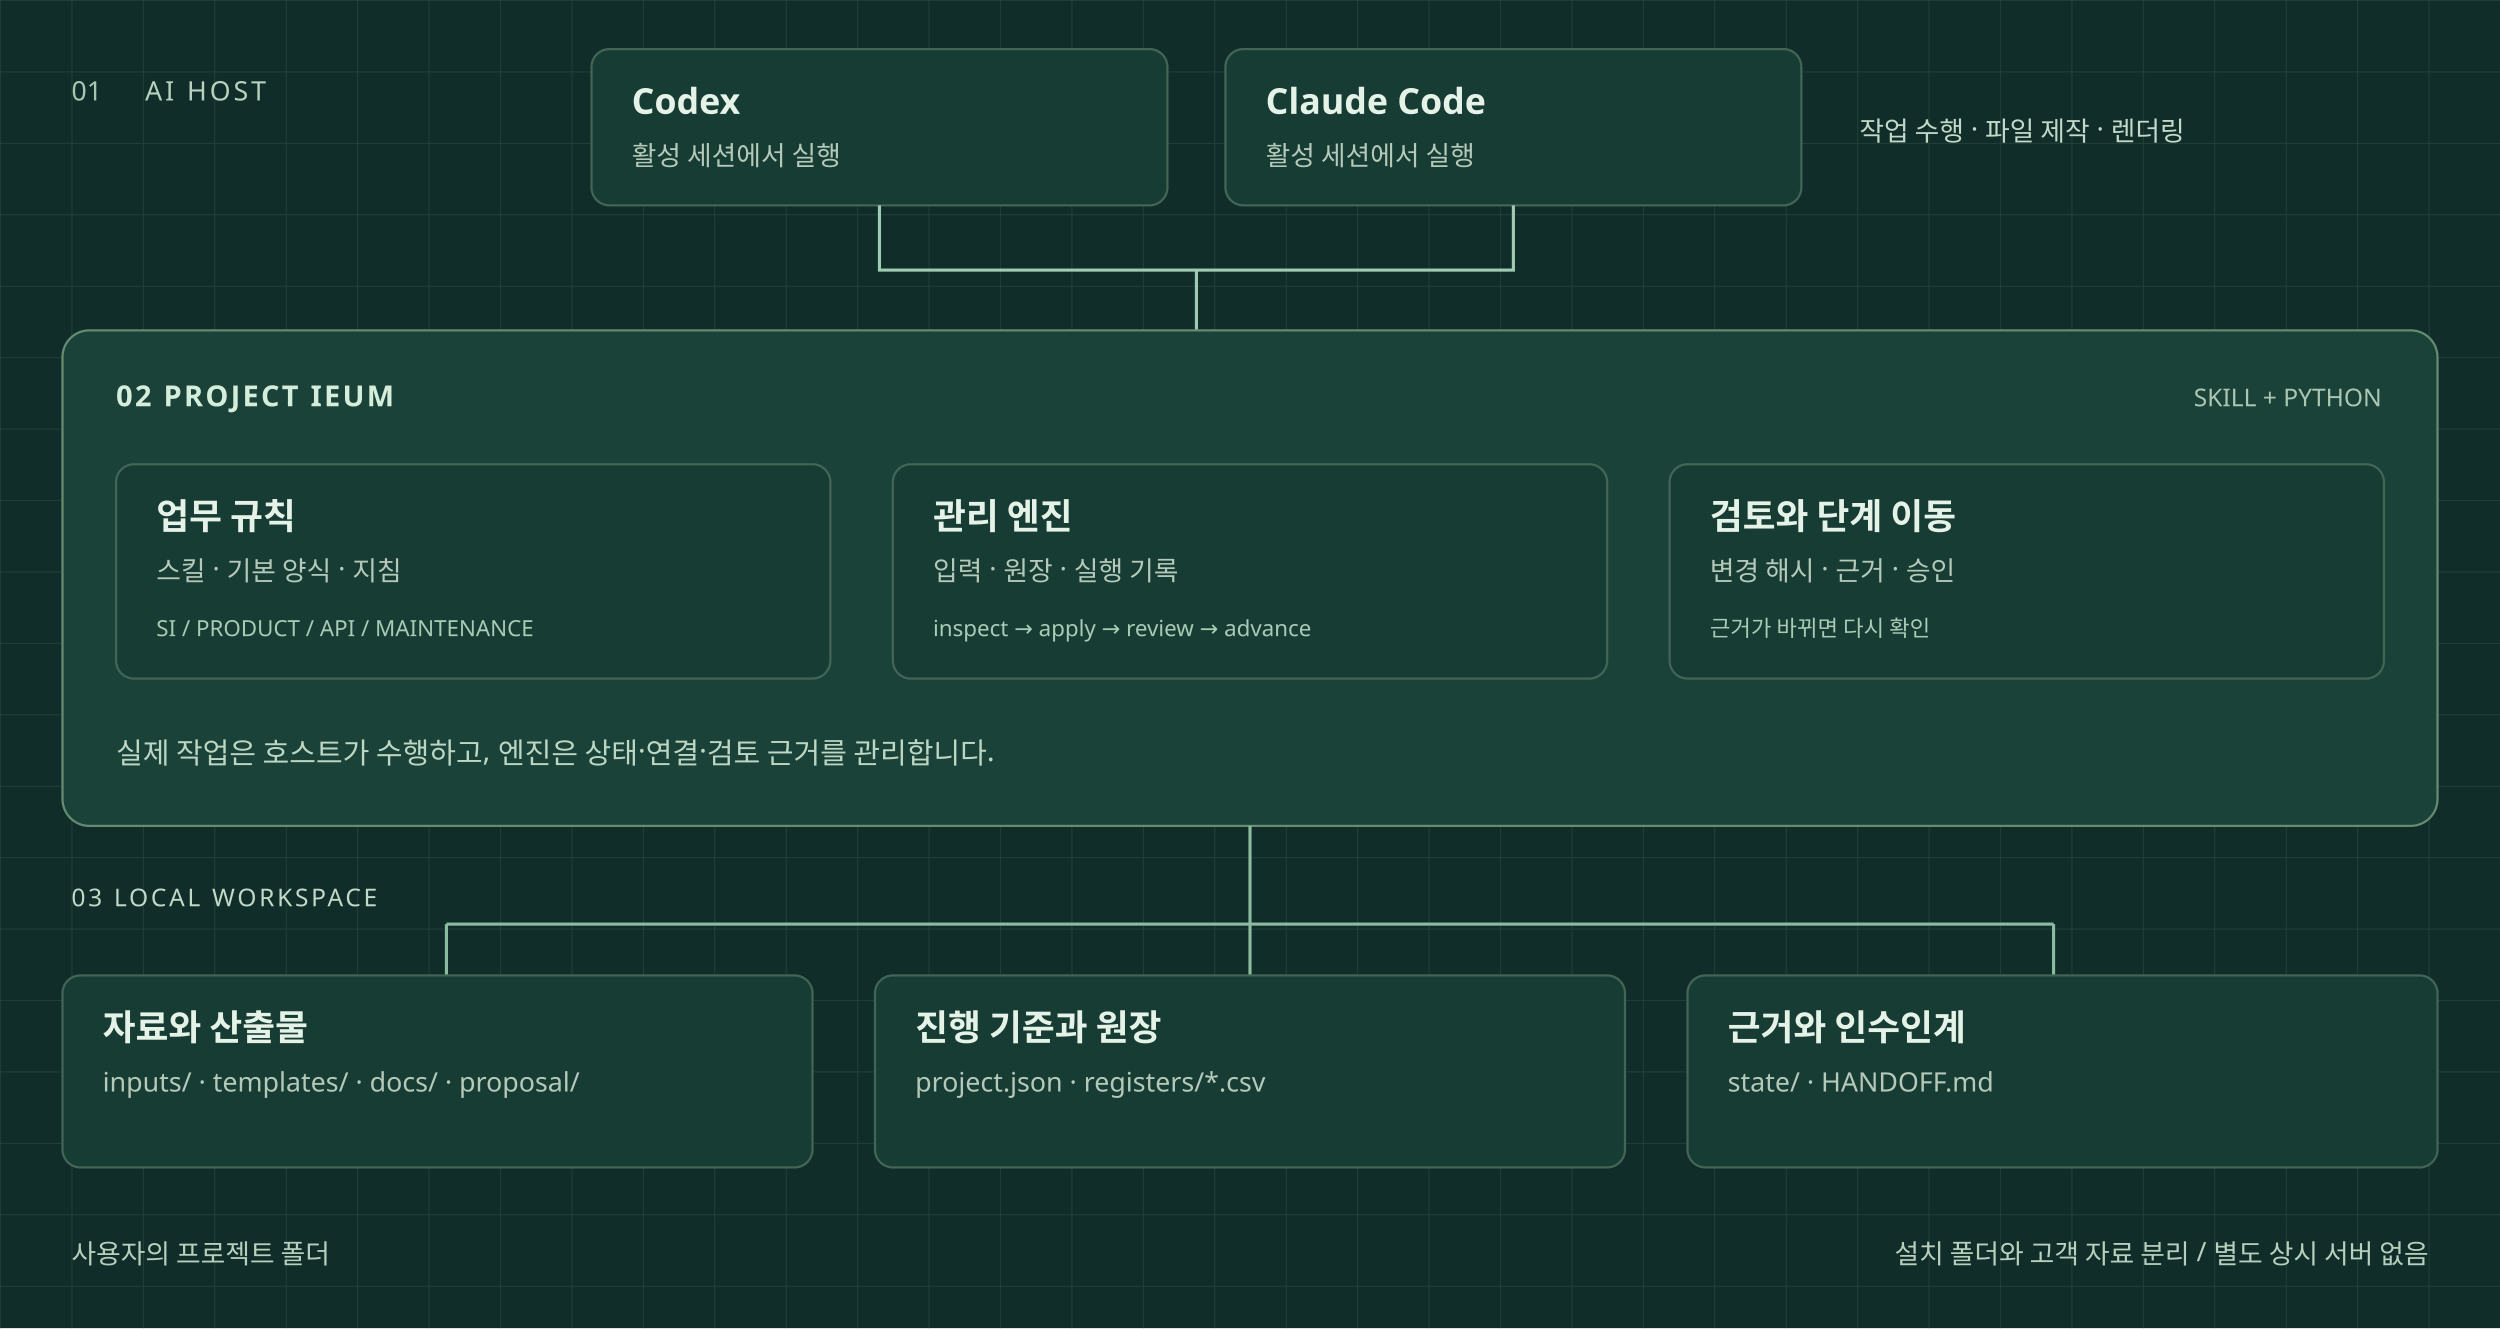
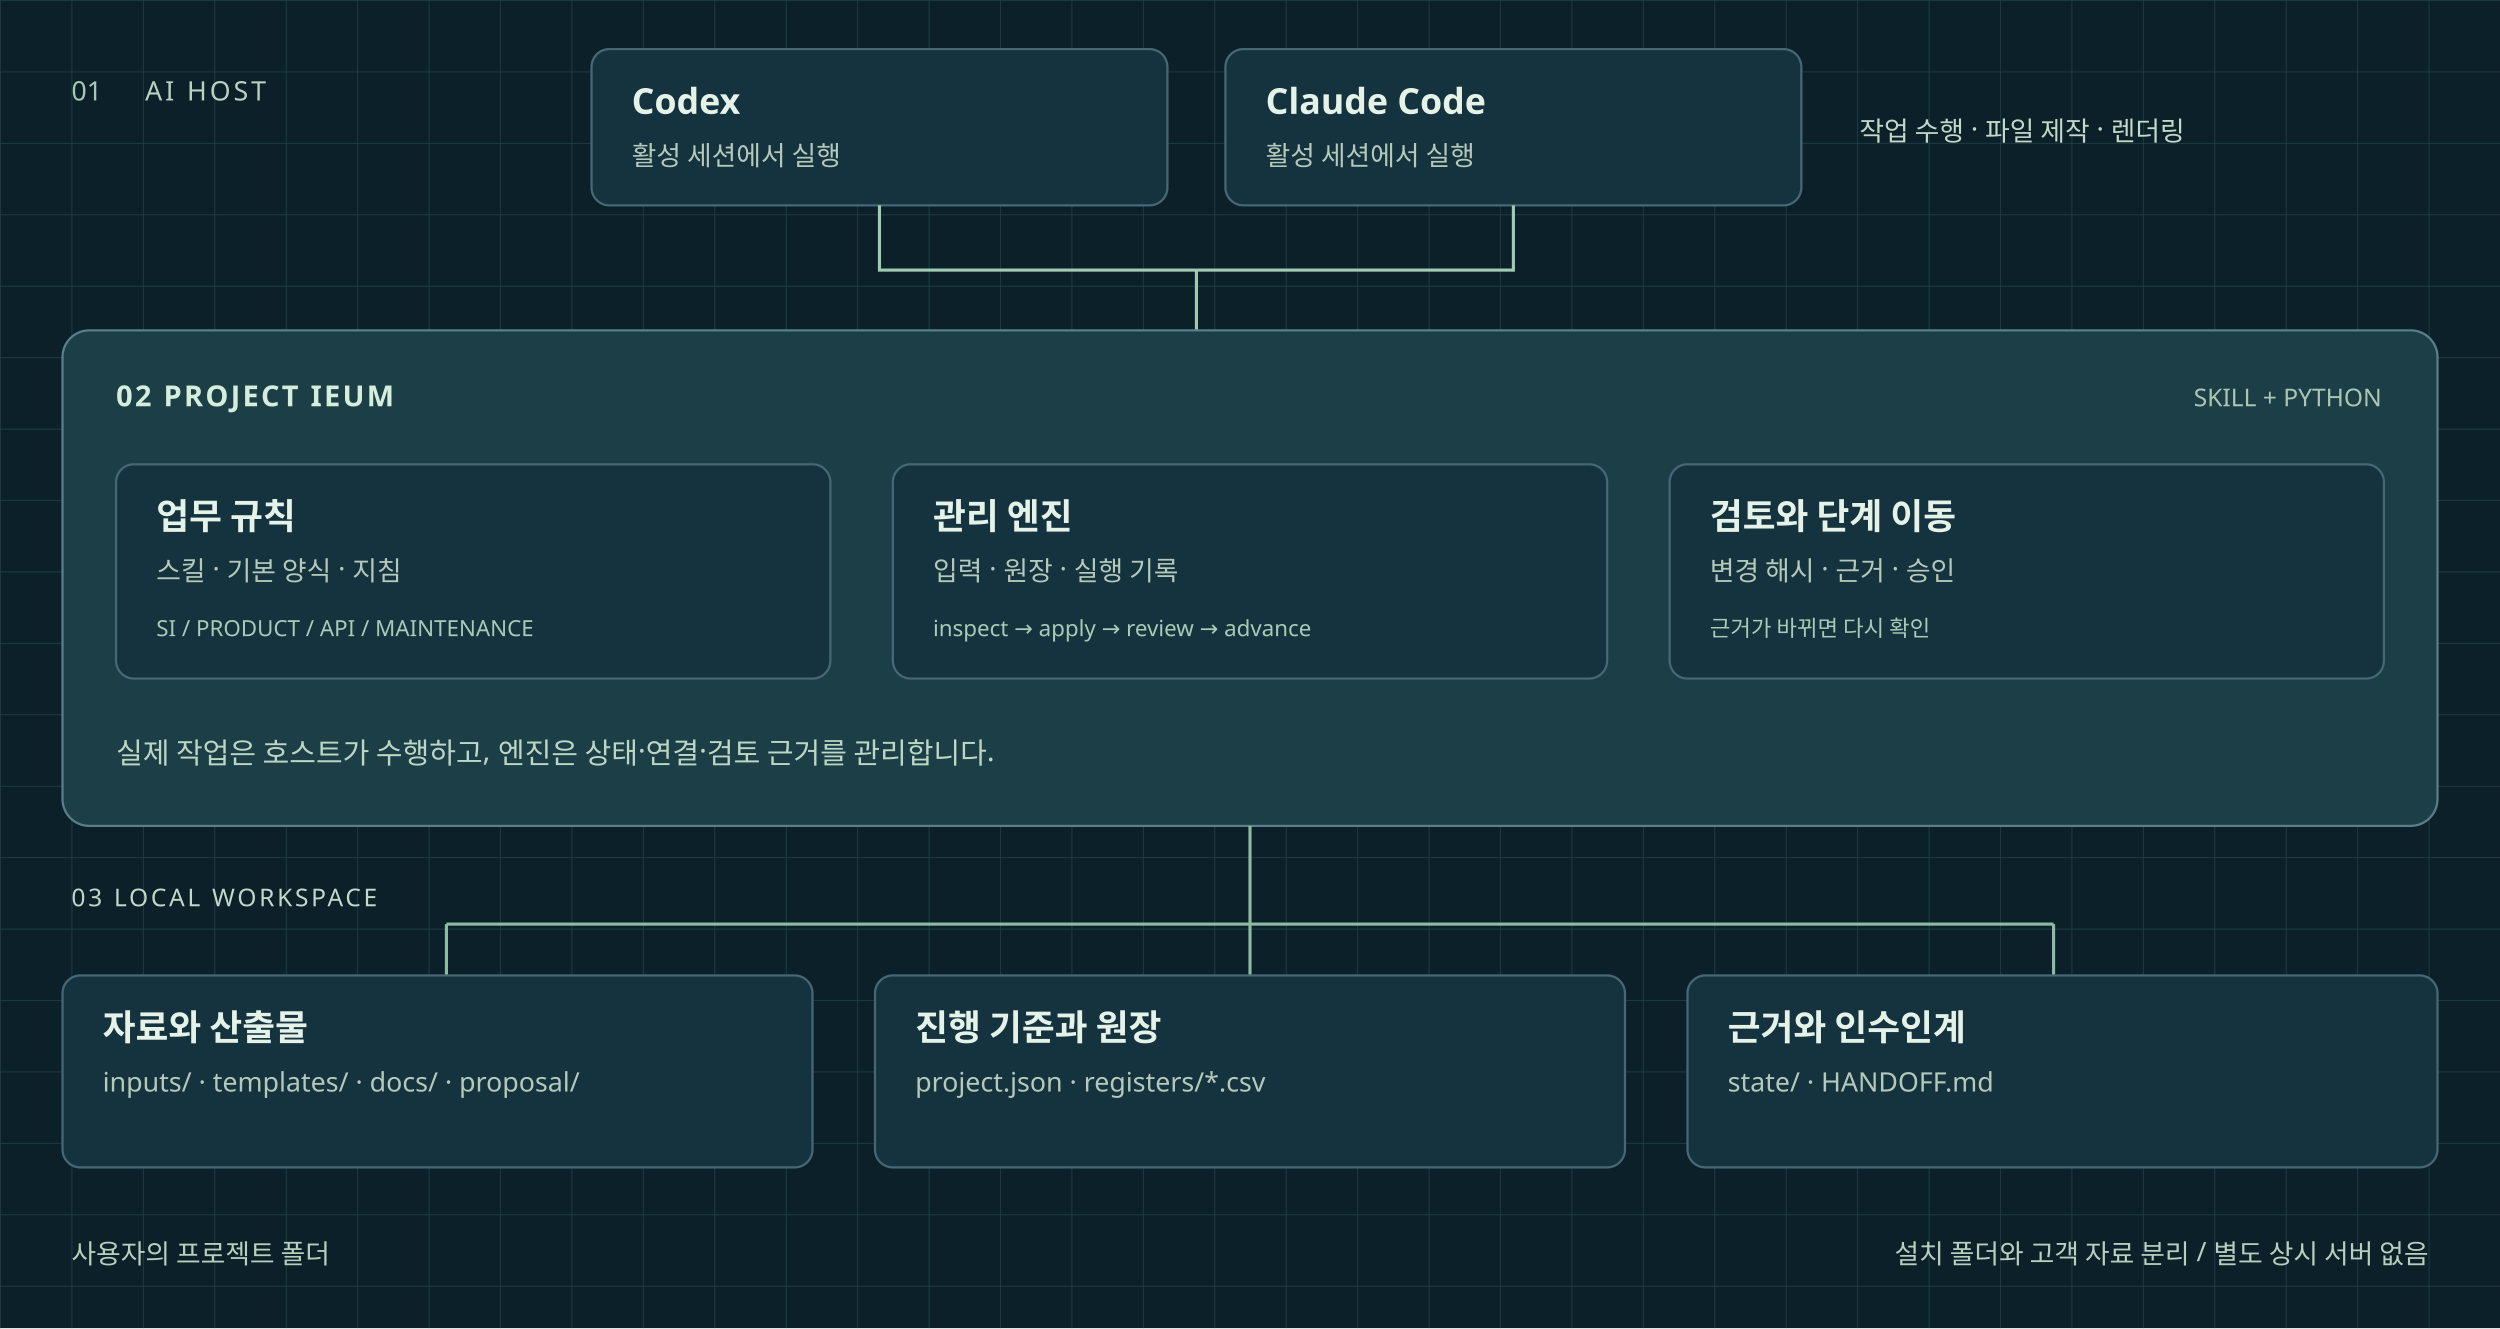
<svg xmlns="http://www.w3.org/2000/svg" viewBox="0 0 1120 595" width="1120" height="595" role="img" aria-labelledby="art-title-architecture art-desc-architecture" style="font-family:Pretendard,'Malgun Gothic','Apple SD Gothic Neo',sans-serif">
  <defs>
    <pattern id="grid-architecture" width="32" height="32" patternUnits="userSpaceOnUse">
-       <path d="M32 0H0V32" fill="none" stroke="#25483e" stroke-width=".6" />
+       <path d="M32 0H0V32" fill="none" stroke="#244550" stroke-width=".6" />
    </pattern>
    <linearGradient id="surface-architecture" x1="0" y1="0" x2="1" y2="1">
      <stop stop-color="#e0f4e5" />
      <stop offset="1" stop-color="#90c6b0" />
    </linearGradient>
    <linearGradient id="side-architecture" x1="0" y1="0" x2="0" y2="1">
      <stop stop-color="#729f8b" />
      <stop offset="1" stop-color="#2f6256" />
    </linearGradient>
  </defs>
-   <rect x="0" y="0" width="1120" height="595" rx="0" fill="#102d29" stroke="none" />
+   <rect x="0" y="0" width="1120" height="595" rx="0" fill="#0b2028" stroke="none" />
  <rect x="0" y="0" width="1120" height="595" rx="0" fill="url(#grid-architecture)" stroke="none" />
  <text x="32" y="45" fill="#a7c7b2" font-size="12" font-weight="400" text-anchor="start">01</text>
  <text x="65" y="45" fill="#b8d2bf" font-size="12" font-weight="500" text-anchor="start" letter-spacing="1.3">AI HOST</text>
-   <rect x="265" y="22" width="258" height="70" rx="8" fill="#173c34" stroke="#436556" />
+   <rect x="265" y="22" width="258" height="70" rx="8" fill="#15333e" stroke="#466876" />
  <text x="283" y="51" fill="#e5f2e8" font-size="16" font-weight="600" text-anchor="start">Codex</text>
  <text x="283" y="74" fill="#b4c9b9" font-size="12" font-weight="400" text-anchor="start">활성 세션에서 실행</text>
-   <rect x="549" y="22" width="258" height="70" rx="8" fill="#173c34" stroke="#436556" />
+   <rect x="549" y="22" width="258" height="70" rx="8" fill="#15333e" stroke="#466876" />
  <text x="567" y="51" fill="#e5f2e8" font-size="16" font-weight="600" text-anchor="start">Claude Code</text>
  <text x="567" y="74" fill="#b4c9b9" font-size="12" font-weight="400" text-anchor="start">활성 세션에서 실행</text>
  <path d="M394 92V121H678V92M536 121V148" fill="none" stroke="#9fcbb2" stroke-width="1.4" />
  <text x="833" y="63" fill="#c3d8c9" font-size="12" font-weight="400" text-anchor="start">작업 수행 · 파일 제작 · 렌더링</text>
-   <rect x="28" y="148" width="1064" height="222" rx="12" fill="#1a4238" stroke="#668b73" />
+   <rect x="28" y="148" width="1064" height="222" rx="12" fill="#1b3e47" stroke="#5a7f8a" />
  <text x="52" y="182" fill="#d5eddb" font-size="13" font-weight="600" text-anchor="start" letter-spacing="1">02  PROJECT IEUM</text>
  <text x="1067" y="182" fill="#abc7b4" font-size="11" font-weight="400" text-anchor="end">SKILL + PYTHON</text>
-   <rect x="52" y="208" width="320" height="96" rx="8" fill="#173c34" stroke="#436556" />
+   <rect x="52" y="208" width="320" height="96" rx="8" fill="#15333e" stroke="#466876" />
  <text x="70" y="237" fill="#e5f2e8" font-size="16" font-weight="600" text-anchor="start">업무 규칙</text>
  <text x="70" y="260" fill="#b4c9b9" font-size="12" font-weight="400" text-anchor="start">스킬 · 기본 양식 · 지침</text>
  <text x="70" y="285" fill="#a8cbb6" font-size="10" font-weight="400" text-anchor="start">SI / PRODUCT / API / MAINTENANCE</text>
-   <rect x="400" y="208" width="320" height="96" rx="8" fill="#173c34" stroke="#436556" />
+   <rect x="400" y="208" width="320" height="96" rx="8" fill="#15333e" stroke="#466876" />
  <text x="418" y="237" fill="#e5f2e8" font-size="16" font-weight="600" text-anchor="start">관리 엔진</text>
  <text x="418" y="260" fill="#b4c9b9" font-size="12" font-weight="400" text-anchor="start">입력 · 원장 · 실행 기록</text>
  <text x="418" y="285" fill="#a8cbb6" font-size="10" font-weight="400" text-anchor="start">inspect → apply → review → advance</text>
-   <rect x="748" y="208" width="320" height="96" rx="8" fill="#173c34" stroke="#436556" />
+   <rect x="748" y="208" width="320" height="96" rx="8" fill="#15333e" stroke="#466876" />
  <text x="766" y="237" fill="#e5f2e8" font-size="16" font-weight="600" text-anchor="start">검토와 단계 이동</text>
  <text x="766" y="260" fill="#b4c9b9" font-size="12" font-weight="400" text-anchor="start">변경 해시 · 근거 · 승인</text>
  <text x="766" y="285" fill="#a8cbb6" font-size="10" font-weight="400" text-anchor="start">근거가 바뀌면 다시 확인</text>
  <text x="52" y="342" fill="#bcd6c4" font-size="13" font-weight="400" text-anchor="start">실제 작업은 호스트가 수행하고, 엔진은 상태·연결·검토 근거를 관리합니다.</text>
  <path d="M560 370V414M200 414H920M200 414V437M560 414V437M920 414V437" fill="none" stroke="#8dbba1" stroke-width="1.4" />
  <text x="32" y="406" fill="#c2d8c8" font-size="11" font-weight="500" text-anchor="start" letter-spacing="1.2">03  LOCAL WORKSPACE</text>
-   <rect x="28" y="437" width="336" height="86" rx="8" fill="#173c34" stroke="#436556" />
+   <rect x="28" y="437" width="336" height="86" rx="8" fill="#15333e" stroke="#466876" />
  <text x="46" y="466" fill="#e5f2e8" font-size="16" font-weight="600" text-anchor="start">자료와 산출물</text>
  <text x="46" y="489" fill="#b4c9b9" font-size="12" font-weight="400" text-anchor="start">inputs/ · templates/ · docs/ · proposal/</text>
-   <rect x="392" y="437" width="336" height="86" rx="8" fill="#173c34" stroke="#436556" />
+   <rect x="392" y="437" width="336" height="86" rx="8" fill="#15333e" stroke="#466876" />
  <text x="410" y="466" fill="#e5f2e8" font-size="16" font-weight="600" text-anchor="start">진행 기준과 원장</text>
  <text x="410" y="489" fill="#b4c9b9" font-size="12" font-weight="400" text-anchor="start">project.json · registers/*.csv</text>
-   <rect x="756" y="437" width="336" height="86" rx="8" fill="#173c34" stroke="#436556" />
+   <rect x="756" y="437" width="336" height="86" rx="8" fill="#15333e" stroke="#466876" />
  <text x="774" y="466" fill="#e5f2e8" font-size="16" font-weight="600" text-anchor="start">근거와 인수인계</text>
  <text x="774" y="489" fill="#b4c9b9" font-size="12" font-weight="400" text-anchor="start">state/ · HANDOFF.md</text>
  <text x="32" y="566" fill="#b7cfbd" font-size="12" font-weight="400" text-anchor="start">사용자의 프로젝트 폴더</text>
  <text x="1088" y="566" fill="#b7cfbd" font-size="12" font-weight="400" text-anchor="end">설치 폴더와 고객 자료 분리  /  별도 상시 서버 없음</text>
</svg>
